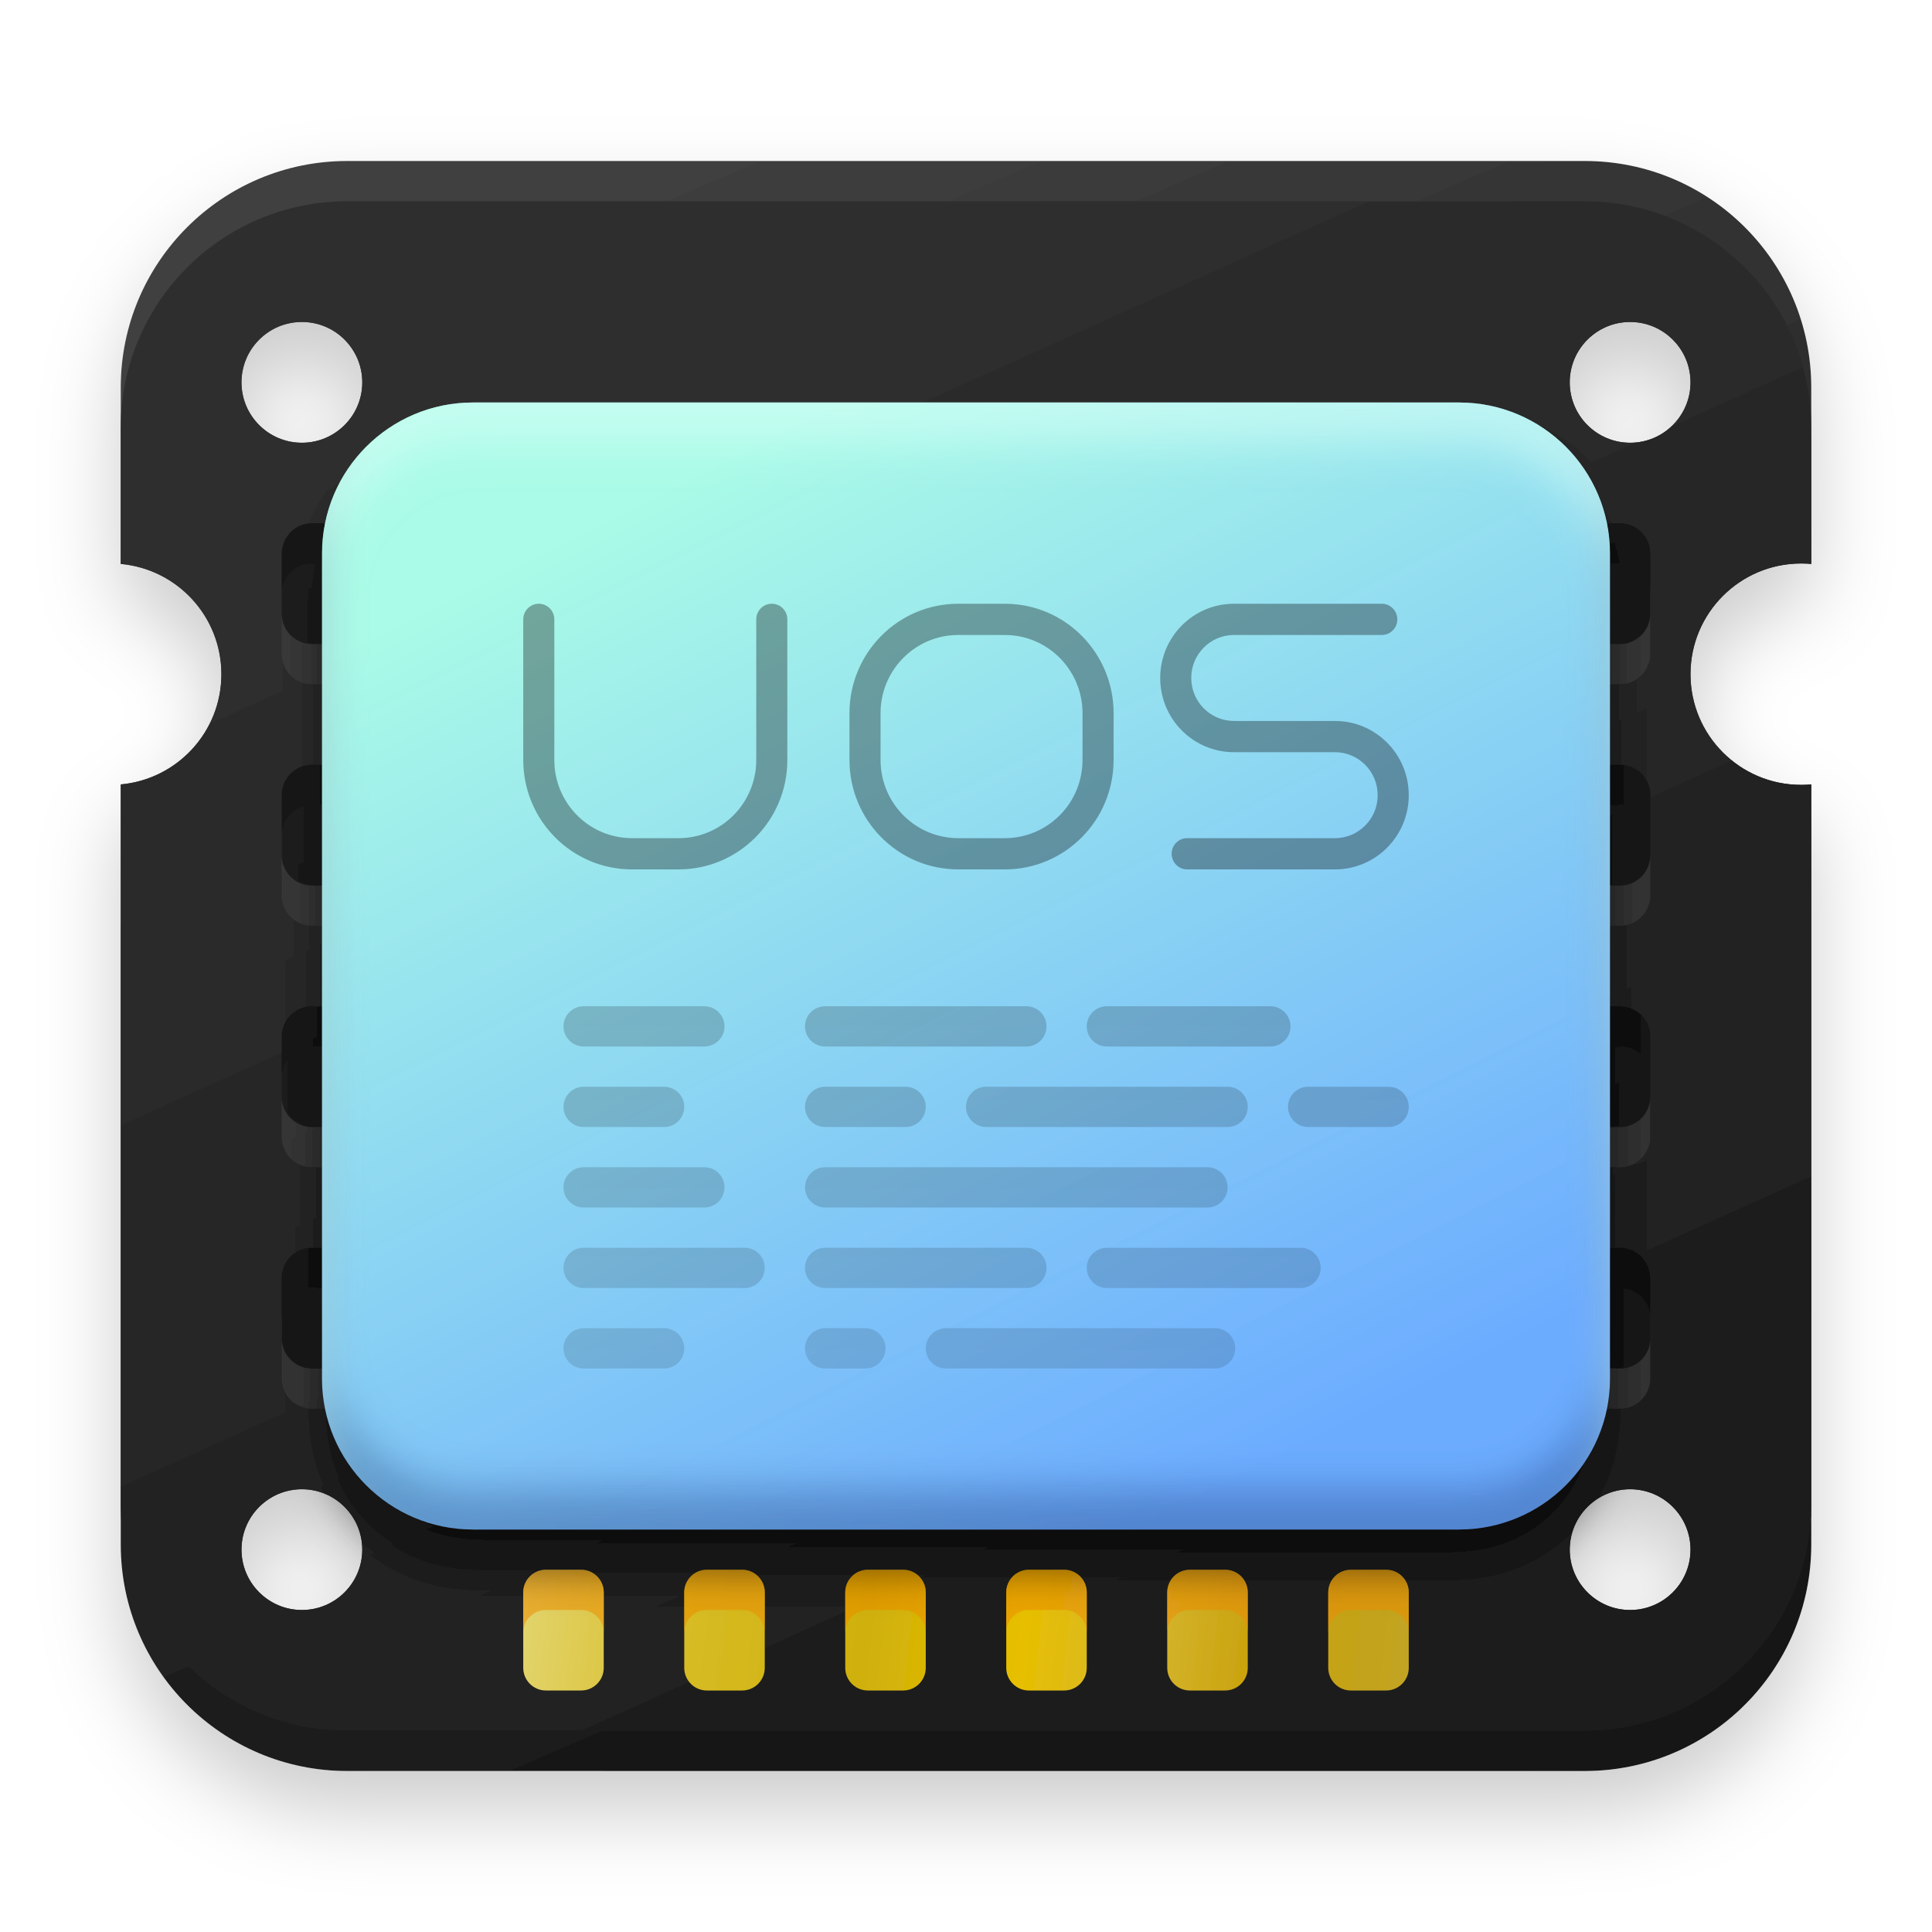
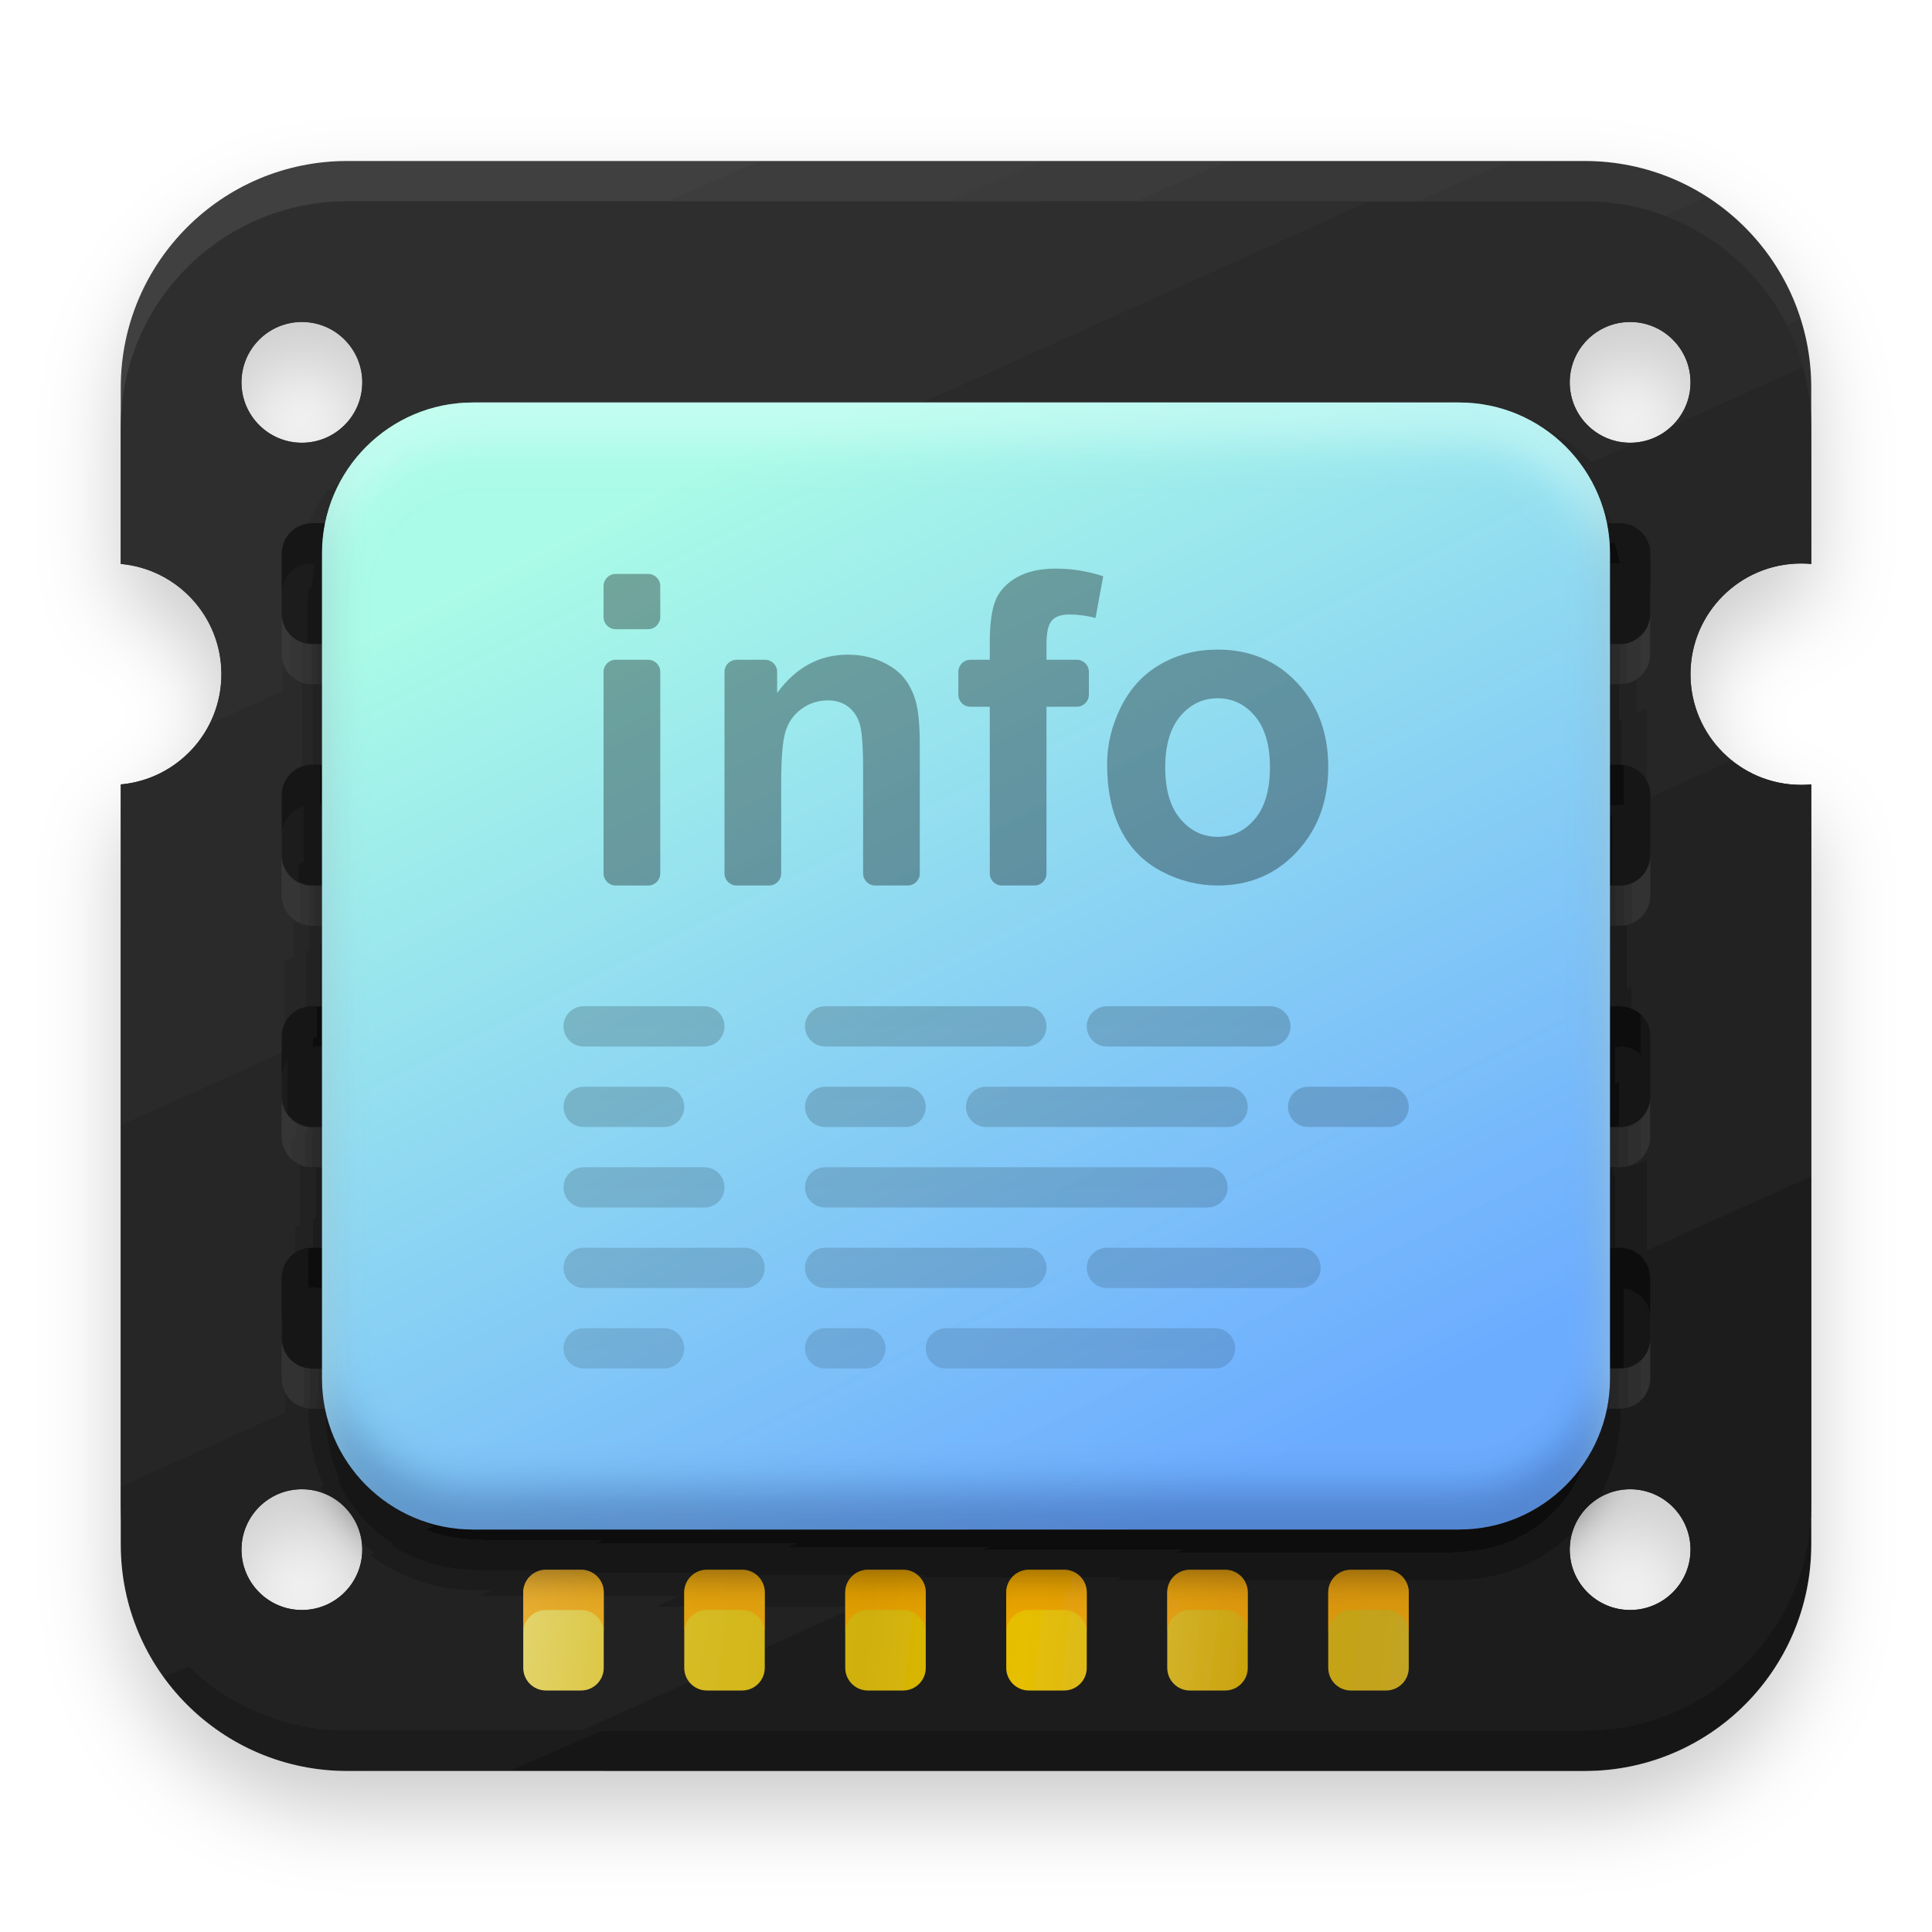
- <svg xmlns="http://www.w3.org/2000/svg" xmlns:xlink="http://www.w3.org/1999/xlink" width="48" height="48" viewBox="0 0 48 48">
+ <svg xmlns="http://www.w3.org/2000/svg" xmlns:xlink="http://www.w3.org/1999/xlink" width="48px" height="48px" viewBox="0 0 48 48" version="1.1">
  <defs>
-     <filter id="deepin-devicemanager48-a" width="130.2%" height="132.5%" x="-15.1%" y="-16.2%" filterUnits="objectBoundingBox">
-       <feOffset dy="1" in="SourceAlpha" result="shadowOffsetOuter1" />
-       <feGaussianBlur in="shadowOffsetOuter1" result="shadowBlurOuter1" stdDeviation="1" />
+     <filter x="-15.5%" y="-16.2%" width="131.0%" height="132.5%" filterUnits="objectBoundingBox" id="filter-1">
+       <feOffset dx="0" dy="1" in="SourceAlpha" result="shadowOffsetOuter1" />
+       <feGaussianBlur stdDeviation="1" in="shadowOffsetOuter1" result="shadowBlurOuter1" />
      <feComposite in="shadowBlurOuter1" in2="SourceAlpha" operator="out" result="shadowBlurOuter1" />
-       <feColorMatrix in="shadowBlurOuter1" result="shadowMatrixOuter1" values="0 0 0 0 0   0 0 0 0 0   0 0 0 0 0  0 0 0 0.2 0" />
+       <feColorMatrix values="0 0 0 0 0   0 0 0 0 0   0 0 0 0 0  0 0 0 0.2 0" type="matrix" in="shadowBlurOuter1" result="shadowMatrixOuter1" />
      <feMerge>
        <feMergeNode in="shadowMatrixOuter1" />
        <feMergeNode in="SourceGraphic" />
      </feMerge>
    </filter>
-     <linearGradient id="deepin-devicemanager48-b" x1="26.256%" x2="66.07%" y1="4.65%" y2="93.64%">
-       <stop offset="0%" stop-color="#3F3F3F" />
-       <stop offset="100%" stop-color="#141414" />
+     <linearGradient x1="26.256%" y1="4.65%" x2="66.07%" y2="93.64%" id="linearGradient-2">
+       <stop stop-color="#3F3F3F" offset="0%" />
+       <stop stop-color="#141414" offset="100%" />
    </linearGradient>
-     <linearGradient id="deepin-devicemanager48-c" x1="26.256%" x2="66.07%" y1="9.072%" y2="89.385%">
-       <stop offset="0%" stop-color="#2F2F2F" />
-       <stop offset="100%" stop-color="#1E1E1E" />
+     <linearGradient x1="26.256%" y1="9.072%" x2="66.07%" y2="89.385%" id="linearGradient-3">
+       <stop stop-color="#2F2F2F" offset="0%" />
+       <stop stop-color="#1E1E1E" offset="100%" />
    </linearGradient>
-     <path id="deepin-devicemanager48-d" d="M37.25,27 C37.664,27 38,27.336 38,27.75 L38,30.25 C38,30.664 37.664,31 37.25,31 L4.75,31 C4.336,31 4,30.664 4,30.25 L4,27.75 C4,27.336 4.336,27 4.75,27 L37.25,27 Z M37.25,21 C37.664,21 38,21.336 38,21.75 L38,24.25 C38,24.664 37.664,25 37.25,25 L4.75,25 C4.336,25 4,24.664 4,24.25 L4,21.75 C4,21.336 4.336,21 4.75,21 L37.25,21 Z M37.25,15 C37.664,15 38,15.336 38,15.75 L38,18.25 C38,18.664 37.664,19 37.25,19 L4.75,19 C4.336,19 4,18.664 4,18.25 L4,15.75 C4,15.336 4.336,15 4.75,15 L37.25,15 Z M37.25,9 C37.664,9 38,9.336 38,9.75 L38,12.25 C38,12.664 37.664,13 37.25,13 L4.75,13 C4.336,13 4,12.664 4,12.25 L4,9.75 C4,9.336 4.336,9 4.75,9 L37.25,9 Z" />
-     <filter id="deepin-devicemanager48-e" width="102.9%" height="104.5%" x="-1.5%" y="-2.3%" filterUnits="objectBoundingBox">
-       <feOffset dy="1" in="SourceAlpha" result="shadowOffsetInner1" />
-       <feComposite in="shadowOffsetInner1" in2="SourceAlpha" k2="-1" k3="1" operator="arithmetic" result="shadowInnerInner1" />
-       <feColorMatrix in="shadowInnerInner1" result="shadowMatrixInner1" values="0 0 0 0 0   0 0 0 0 0   0 0 0 0 0  0 0 0 0.183 0" />
-       <feOffset dy="-1" in="SourceAlpha" result="shadowOffsetInner2" />
-       <feComposite in="shadowOffsetInner2" in2="SourceAlpha" k2="-1" k3="1" operator="arithmetic" result="shadowInnerInner2" />
-       <feColorMatrix in="shadowInnerInner2" result="shadowMatrixInner2" values="0 0 0 0 1   0 0 0 0 1   0 0 0 0 1  0 0 0 0.12 0" />
+     <path d="M37.25,27 C37.664,27 38,27.336 38,27.75 L38,30.25 C38,30.664 37.664,31 37.25,31 L4.75,31 C4.336,31 4,30.664 4,30.25 L4,27.75 C4,27.336 4.336,27 4.75,27 L37.25,27 Z M37.25,21 C37.664,21 38,21.336 38,21.75 L38,24.25 C38,24.664 37.664,25 37.25,25 L4.75,25 C4.336,25 4,24.664 4,24.25 L4,21.75 C4,21.336 4.336,21 4.75,21 L37.25,21 Z M37.25,15 C37.664,15 38,15.336 38,15.75 L38,18.25 C38,18.664 37.664,19 37.25,19 L4.75,19 C4.336,19 4,18.664 4,18.25 L4,15.75 C4,15.336 4.336,15 4.75,15 L37.25,15 Z M37.25,9 C37.664,9 38,9.336 38,9.75 L38,12.25 C38,12.664 37.664,13 37.25,13 L4.75,13 C4.336,13 4,12.664 4,12.25 L4,9.75 C4,9.336 4.336,9 4.75,9 L37.25,9 Z" id="path-4" />
+     <filter x="-1.5%" y="-2.3%" width="102.9%" height="104.5%" filterUnits="objectBoundingBox" id="filter-5">
+       <feOffset dx="0" dy="1" in="SourceAlpha" result="shadowOffsetInner1" />
+       <feComposite in="shadowOffsetInner1" in2="SourceAlpha" operator="arithmetic" k2="-1" k3="1" result="shadowInnerInner1" />
+       <feColorMatrix values="0 0 0 0 0   0 0 0 0 0   0 0 0 0 0  0 0 0 0.183 0" type="matrix" in="shadowInnerInner1" result="shadowMatrixInner1" />
+       <feOffset dx="0" dy="-1" in="SourceAlpha" result="shadowOffsetInner2" />
+       <feComposite in="shadowOffsetInner2" in2="SourceAlpha" operator="arithmetic" k2="-1" k3="1" result="shadowInnerInner2" />
+       <feColorMatrix values="0 0 0 0 1   0 0 0 0 1   0 0 0 0 1  0 0 0 0.12 0" type="matrix" in="shadowInnerInner2" result="shadowMatrixInner2" />
      <feMerge>
        <feMergeNode in="shadowMatrixInner1" />
        <feMergeNode in="shadowMatrixInner2" />
      </feMerge>
    </filter>
-     <linearGradient id="deepin-devicemanager48-f" x1="0%" x2="100%" y1="49.217%" y2="50.782%">
-       <stop offset="0%" stop-color="#E2D46C" />
-       <stop offset="18.149%" stop-color="#D7BC26" />
-       <stop offset="38.886%" stop-color="#CFB009" />
-       <stop offset="56.473%" stop-color="#E7BF00" />
-       <stop offset="70.402%" stop-color="#D5B630" />
-       <stop offset="83.443%" stop-color="#C9A10A" />
-       <stop offset="100%" stop-color="#C2A422" />
+     <linearGradient x1="0%" y1="49.217%" x2="100%" y2="50.782%" id="linearGradient-6">
+       <stop stop-color="#E2D46C" offset="0%" />
+       <stop stop-color="#D7BC26" offset="18.149%" />
+       <stop stop-color="#CFB009" offset="38.886%" />
+       <stop stop-color="#E7BF00" offset="56.473%" />
+       <stop stop-color="#D5B630" offset="70.402%" />
+       <stop stop-color="#C9A10A" offset="83.443%" />
+       <stop stop-color="#C2A422" offset="100%" />
    </linearGradient>
-     <path id="deepin-devicemanager48-g" d="M11.438,35 C11.748,35 12,35.252 12,35.562 L12,37.438 C12,37.748 11.748,38 11.438,38 L10.562,38 C10.252,38 10,37.748 10,37.438 L10,35.562 C10,35.252 10.252,35 10.562,35 L11.438,35 Z M15.438,35 C15.748,35 16,35.252 16,35.562 L16,37.438 C16,37.748 15.748,38 15.438,38 L14.562,38 C14.252,38 14,37.748 14,37.438 L14,35.562 C14,35.252 14.252,35 14.562,35 L15.438,35 Z M19.438,35 C19.748,35 20,35.252 20,35.562 L20,37.438 C20,37.748 19.748,38 19.438,38 L18.562,38 C18.252,38 18,37.748 18,37.438 L18,35.562 C18,35.252 18.252,35 18.562,35 L19.438,35 Z M23.438,35 C23.748,35 24,35.252 24,35.562 L24,37.438 C24,37.748 23.748,38 23.438,38 L22.562,38 C22.252,38 22,37.748 22,37.438 L22,35.562 C22,35.252 22.252,35 22.562,35 L23.438,35 Z M27.438,35 C27.748,35 28,35.252 28,35.562 L28,37.438 C28,37.748 27.748,38 27.438,38 L26.562,38 C26.252,38 26,37.748 26,37.438 L26,35.562 C26,35.252 26.252,35 26.562,35 L27.438,35 Z M31.438,35 C31.748,35 32,35.252 32,35.562 L32,37.438 C32,37.748 31.748,38 31.438,38 L30.562,38 C30.252,38 30,37.748 30,37.438 L30,35.562 C30,35.252 30.252,35 30.562,35 L31.438,35 Z" />
-     <filter id="deepin-devicemanager48-h" width="104.5%" height="133.3%" x="-2.3%" y="-16.7%" filterUnits="objectBoundingBox">
-       <feOffset dy="1" in="SourceAlpha" result="shadowOffsetInner1" />
-       <feComposite in="shadowOffsetInner1" in2="SourceAlpha" k2="-1" k3="1" operator="arithmetic" result="shadowInnerInner1" />
-       <feColorMatrix in="shadowInnerInner1" values="0 0 0 0 0.927   0 0 0 0 0.559   0 0 0 0 0  0 0 0 0.55 0" />
+     <path d="M11.438,35 C11.748,35 12,35.252 12,35.562 L12,37.438 C12,37.748 11.748,38 11.438,38 L10.562,38 C10.252,38 10,37.748 10,37.438 L10,35.562 C10,35.252 10.252,35 10.562,35 L11.438,35 Z M15.438,35 C15.748,35 16,35.252 16,35.562 L16,37.438 C16,37.748 15.748,38 15.438,38 L14.562,38 C14.252,38 14,37.748 14,37.438 L14,35.562 C14,35.252 14.252,35 14.562,35 L15.438,35 Z M19.438,35 C19.748,35 20,35.252 20,35.562 L20,37.438 C20,37.748 19.748,38 19.438,38 L18.562,38 C18.252,38 18,37.748 18,37.438 L18,35.562 C18,35.252 18.252,35 18.562,35 L19.438,35 Z M23.438,35 C23.748,35 24,35.252 24,35.562 L24,37.438 C24,37.748 23.748,38 23.438,38 L22.562,38 C22.252,38 22,37.748 22,37.438 L22,35.562 C22,35.252 22.252,35 22.562,35 L23.438,35 Z M27.438,35 C27.748,35 28,35.252 28,35.562 L28,37.438 C28,37.748 27.748,38 27.438,38 L26.562,38 C26.252,38 26,37.748 26,37.438 L26,35.562 C26,35.252 26.252,35 26.562,35 L27.438,35 Z M31.438,35 C31.748,35 32,35.252 32,35.562 L32,37.438 C32,37.748 31.748,38 31.438,38 L30.562,38 C30.252,38 30,37.748 30,37.438 L30,35.562 C30,35.252 30.252,35 30.562,35 L31.438,35 Z" id="path-7" />
+     <filter x="-2.3%" y="-16.7%" width="104.5%" height="133.3%" filterUnits="objectBoundingBox" id="filter-8">
+       <feOffset dx="0" dy="1" in="SourceAlpha" result="shadowOffsetInner1" />
+       <feComposite in="shadowOffsetInner1" in2="SourceAlpha" operator="arithmetic" k2="-1" k3="1" result="shadowInnerInner1" />
+       <feColorMatrix values="0 0 0 0 0.927   0 0 0 0 0.559   0 0 0 0 0  0 0 0 0.55 0" type="matrix" in="shadowInnerInner1" />
    </filter>
-     <linearGradient id="deepin-devicemanager48-k" x1="25.707%" x2="75.49%" y1="7.758%" y2="93.322%">
-       <stop offset=".069%" stop-color="#AAFBE7" />
-       <stop offset="100%" stop-color="#6CACFF" />
+     <linearGradient x1="25.707%" y1="7.758%" x2="75.49%" y2="93.322%" id="linearGradient-9">
+       <stop stop-color="#AAFBE7" offset="0.069%" />
+       <stop stop-color="#6CACFF" offset="100%" />
    </linearGradient>
-     <rect id="deepin-devicemanager48-j" width="32" height="28" x="5" y="6" rx="3.75" />
-     <filter id="deepin-devicemanager48-i" width="112.5%" height="114.3%" x="-6.2%" y="-3.6%" filterUnits="objectBoundingBox">
-       <feOffset dy="1" in="SourceAlpha" result="shadowOffsetOuter1" />
-       <feGaussianBlur in="shadowOffsetOuter1" result="shadowBlurOuter1" stdDeviation=".5" />
-       <feColorMatrix in="shadowBlurOuter1" values="0 0 0 0 0   0 0 0 0 0   0 0 0 0 0  0 0 0 0.515 0" />
+     <rect id="path-10" x="5" y="6" width="32" height="28" rx="3.75" />
+     <filter x="-6.2%" y="-3.6%" width="112.5%" height="114.3%" filterUnits="objectBoundingBox" id="filter-11">
+       <feOffset dx="0" dy="1" in="SourceAlpha" result="shadowOffsetOuter1" />
+       <feGaussianBlur stdDeviation="0.5" in="shadowOffsetOuter1" result="shadowBlurOuter1" />
+       <feColorMatrix values="0 0 0 0 0   0 0 0 0 0   0 0 0 0 0  0 0 0 0.515 0" type="matrix" in="shadowBlurOuter1" />
    </filter>
-     <filter id="deepin-devicemanager48-l" width="112.5%" height="114.3%" x="-6.2%" y="-3.6%" filterUnits="objectBoundingBox">
-       <feGaussianBlur in="SourceAlpha" result="shadowBlurInner1" stdDeviation=".5" />
-       <feOffset dy="-1" in="shadowBlurInner1" result="shadowOffsetInner1" />
-       <feComposite in="shadowOffsetInner1" in2="SourceAlpha" k2="-1" k3="1" operator="arithmetic" result="shadowInnerInner1" />
-       <feColorMatrix in="shadowInnerInner1" result="shadowMatrixInner1" values="0 0 0 0 0   0 0 0 0 0.051   0 0 0 0 0.262  0 0 0 0.251 0" />
-       <feGaussianBlur in="SourceAlpha" result="shadowBlurInner2" stdDeviation=".5" />
-       <feOffset dy="1" in="shadowBlurInner2" result="shadowOffsetInner2" />
-       <feComposite in="shadowOffsetInner2" in2="SourceAlpha" k2="-1" k3="1" operator="arithmetic" result="shadowInnerInner2" />
-       <feColorMatrix in="shadowInnerInner2" result="shadowMatrixInner2" values="0 0 0 0 0.839   0 0 0 0 1   0 0 0 0 0.969  0 0 0 0.568 0" />
+     <filter x="-6.2%" y="-3.6%" width="112.5%" height="114.3%" filterUnits="objectBoundingBox" id="filter-12">
+       <feGaussianBlur stdDeviation="0.5" in="SourceAlpha" result="shadowBlurInner1" />
+       <feOffset dx="0" dy="-1" in="shadowBlurInner1" result="shadowOffsetInner1" />
+       <feComposite in="shadowOffsetInner1" in2="SourceAlpha" operator="arithmetic" k2="-1" k3="1" result="shadowInnerInner1" />
+       <feColorMatrix values="0 0 0 0 0   0 0 0 0 0.051   0 0 0 0 0.262  0 0 0 0.251 0" type="matrix" in="shadowInnerInner1" result="shadowMatrixInner1" />
+       <feGaussianBlur stdDeviation="0.5" in="SourceAlpha" result="shadowBlurInner2" />
+       <feOffset dx="0" dy="1" in="shadowBlurInner2" result="shadowOffsetInner2" />
+       <feComposite in="shadowOffsetInner2" in2="SourceAlpha" operator="arithmetic" k2="-1" k3="1" result="shadowInnerInner2" />
+       <feColorMatrix values="0 0 0 0 0.839   0 0 0 0 1   0 0 0 0 0.969  0 0 0 0.568 0" type="matrix" in="shadowInnerInner2" result="shadowMatrixInner2" />
      <feMerge>
        <feMergeNode in="shadowMatrixInner1" />
        <feMergeNode in="shadowMatrixInner2" />
      </feMerge>
    </filter>
-     <linearGradient id="deepin-devicemanager48-m" x1="50%" x2="50%" y1=".523%" y2="100%">
-       <stop offset="0%" stop-opacity=".8" />
-       <stop offset="99.472%" stop-opacity=".531" />
+     <linearGradient x1="50%" y1="0.523%" x2="50%" y2="100%" id="linearGradient-13">
+       <stop stop-color="#000000" stop-opacity="0.8" offset="0%" />
+       <stop stop-color="#000000" stop-opacity="0.531" offset="99.472%" />
    </linearGradient>
  </defs>
-   <g fill="none" fill-rule="evenodd" filter="url(#deepin-devicemanager48-a)" transform="translate(3 4)">
-     <path fill="url(#deepin-devicemanager48-b)" d="M36.375,0 C39.482,-5.70673477e-16 42,2.518 42,5.625 L42.001,10.011 C41.918,10.004 41.835,10 41.75,10 C40.231,10 39,11.231 39,12.75 C39,14.269 40.231,15.5 41.75,15.5 C41.835,15.5 41.918,15.496 42.001,15.489 L42,34.375 C42,37.482 39.482,40 36.375,40 L5.625,40 C2.518,40 -1.39590785e-15,37.482 0,34.375 L0,15.489 C1.402,15.362 2.5,14.184 2.5,12.75 C2.5,11.316 1.402,10.138 0,10.011 L0,5.625 C-3.80448985e-16,2.518 2.518,5.70673477e-16 5.625,0 L36.375,0 Z M4.5,33 C3.672,33 3,33.672 3,34.5 C3,35.328 3.672,36 4.5,36 C5.328,36 6,35.328 6,34.5 C6,33.672 5.328,33 4.5,33 Z M37.5,33 C36.672,33 36,33.672 36,34.5 C36,35.328 36.672,36 37.5,36 C38.328,36 39,35.328 39,34.5 C39,33.672 38.328,33 37.5,33 Z M4.5,4 C3.672,4 3,4.672 3,5.5 C3,6.328 3.672,7 4.5,7 C5.328,7 6,6.328 6,5.5 C6,4.672 5.328,4 4.5,4 Z M37.5,4 C36.672,4 36,4.672 36,5.5 C36,6.328 36.672,7 37.5,7 C38.328,7 39,6.328 39,5.5 C39,4.672 38.328,4 37.5,4 Z" />
-     <path fill="url(#deepin-devicemanager48-c)" d="M36.375,1 C39.482,1 42,3.518 42,6.625 L42.001,10.011 C41.918,10.004 41.835,10 41.75,10 C40.231,10 39,11.231 39,12.75 C39,14.269 40.231,15.5 41.75,15.5 C41.835,15.5 41.918,15.496 42.001,15.489 L42,33.375 C42,36.482 39.482,39 36.375,39 L5.625,39 C2.518,39 -2.28408627e-15,36.482 0,33.375 L0,15.489 C1.402,15.362 2.5,14.184 2.5,12.75 C2.5,11.316 1.402,10.138 0,10.011 L0,6.625 C-3.80448985e-16,3.518 2.518,1 5.625,1 L36.375,1 Z M4.5,33 C3.672,33 3,33.672 3,34.5 C3,35.328 3.672,36 4.5,36 C5.328,36 6,35.328 6,34.5 C6,33.672 5.328,33 4.5,33 Z M37.5,33 C36.672,33 36,33.672 36,34.5 C36,35.328 36.672,36 37.5,36 C38.328,36 39,35.328 39,34.5 C39,33.672 38.328,33 37.5,33 Z M4.5,4 C3.672,4 3,4.672 3,5.5 C3,6.328 3.672,7 4.5,7 C5.328,7 6,6.328 6,5.5 C6,4.672 5.328,4 4.5,4 Z M37.5,4 C36.672,4 36,4.672 36,5.5 C36,6.328 36.672,7 37.5,7 C38.328,7 39,6.328 39,5.5 C39,4.672 38.328,4 37.5,4 Z" />
-     <use fill="#000" fill-opacity=".35" xlink:href="#deepin-devicemanager48-d" />
-     <use fill="#000" filter="url(#deepin-devicemanager48-e)" xlink:href="#deepin-devicemanager48-d" />
-     <use fill="url(#deepin-devicemanager48-f)" xlink:href="#deepin-devicemanager48-g" />
-     <use fill="#000" filter="url(#deepin-devicemanager48-h)" xlink:href="#deepin-devicemanager48-g" />
-     <use fill="#000" filter="url(#deepin-devicemanager48-i)" xlink:href="#deepin-devicemanager48-j" />
-     <use fill="url(#deepin-devicemanager48-k)" xlink:href="#deepin-devicemanager48-j" />
-     <use fill="#000" filter="url(#deepin-devicemanager48-l)" xlink:href="#deepin-devicemanager48-j" />
-     <path fill="url(#deepin-devicemanager48-m)" d="M13.5,29 C13.776,29 14,29.224 14,29.5 C14,29.776 13.776,30 13.5,30 L11.5,30 C11.224,30 11,29.776 11,29.5 C11,29.224 11.224,29 11.5,29 L13.5,29 Z M18.5,29 C18.776,29 19,29.224 19,29.5 C19,29.776 18.776,30 18.5,30 L17.5,30 C17.224,30 17,29.776 17,29.5 C17,29.224 17.224,29 17.5,29 L18.5,29 Z M27.188,29 C27.464,29 27.688,29.224 27.688,29.5 C27.688,29.776 27.464,30 27.188,30 L20.5,30 C20.224,30 20,29.776 20,29.5 C20,29.224 20.224,29 20.5,29 L27.188,29 Z M15.5,27 C15.776,27 16,27.224 16,27.5 C16,27.776 15.776,28 15.5,28 L11.5,28 C11.224,28 11,27.776 11,27.5 C11,27.224 11.224,27 11.5,27 L15.5,27 Z M22.5,27 C22.776,27 23,27.224 23,27.5 C23,27.776 22.776,28 22.5,28 L17.5,28 C17.224,28 17,27.776 17,27.5 C17,27.224 17.224,27 17.5,27 L22.5,27 Z M29.312,27 C29.589,27 29.812,27.224 29.812,27.5 C29.812,27.776 29.589,28 29.312,28 L24.5,28 C24.224,28 24,27.776 24,27.5 C24,27.224 24.224,27 24.5,27 L29.312,27 Z M14.5,25 C14.776,25 15,25.224 15,25.5 C15,25.776 14.776,26 14.5,26 L11.5,26 C11.224,26 11,25.776 11,25.5 C11,25.224 11.224,25 11.5,25 L14.5,25 Z M27,25 C27.276,25 27.5,25.224 27.5,25.5 C27.5,25.776 27.276,26 27,26 L17.5,26 C17.224,26 17,25.776 17,25.5 C17,25.224 17.224,25 17.5,25 L27,25 Z M13.5,23 C13.776,23 14,23.224 14,23.5 C14,23.776 13.776,24 13.5,24 L11.5,24 C11.224,24 11,23.776 11,23.5 C11,23.224 11.224,23 11.5,23 L13.5,23 Z M19.5,23 C19.776,23 20,23.224 20,23.5 C20,23.776 19.776,24 19.5,24 L17.5,24 C17.224,24 17,23.776 17,23.5 C17,23.224 17.224,23 17.5,23 L19.5,23 Z M27.5,23 C27.776,23 28,23.224 28,23.5 C28,23.776 27.776,24 27.5,24 L21.5,24 C21.224,24 21,23.776 21,23.5 C21,23.224 21.224,23 21.5,23 L27.5,23 Z M31.5,23 C31.776,23 32,23.224 32,23.5 C32,23.776 31.776,24 31.5,24 L29.5,24 C29.224,24 29,23.776 29,23.5 C29,23.224 29.224,23 29.5,23 L31.5,23 Z M14.5,21 C14.776,21 15,21.224 15,21.5 C15,21.776 14.776,22 14.5,22 L11.5,22 C11.224,22 11,21.776 11,21.5 C11,21.224 11.224,21 11.5,21 L14.5,21 Z M22.5,21 C22.776,21 23,21.224 23,21.5 C23,21.776 22.776,22 22.5,22 L17.5,22 C17.224,22 17,21.776 17,21.5 C17,21.224 17.224,21 17.5,21 L22.5,21 Z M28.562,21 C28.839,21 29.062,21.224 29.062,21.5 C29.062,21.776 28.839,22 28.562,22 L24.5,22 C24.224,22 24,21.776 24,21.5 C24,21.224 24.224,21 24.5,21 L28.562,21 Z" opacity=".229" />
-     <path fill="#000" fill-opacity=".33" fill-rule="nonzero" d="M16.175,11 C16.389,11 16.561,11.174 16.561,11.388 L16.561,11.388 L16.561,14.882 C16.561,16.383 15.352,17.6 13.86,17.6 L13.86,17.6 L12.702,17.6 C11.21,17.6 10,16.383 10,14.882 L10,14.882 L10,11.388 C10,11.174 10.173,11 10.386,11 C10.599,11 10.772,11.174 10.772,11.388 L10.772,11.388 L10.772,14.882 C10.772,15.954 11.636,16.824 12.702,16.824 L12.702,16.824 L13.86,16.824 C14.925,16.824 15.789,15.954 15.789,14.882 L15.789,14.882 L15.789,11.388 C15.789,11.174 15.962,11 16.175,11 Z M21.965,11 C23.457,11 24.667,12.217 24.667,13.718 L24.667,14.882 C24.667,16.383 23.457,17.6 21.965,17.6 L20.807,17.6 C19.315,17.6 18.105,16.383 18.105,14.882 L18.105,13.718 C18.105,12.217 19.315,11 20.807,11 L21.965,11 Z M31.33,11 C31.543,11 31.716,11.174 31.716,11.388 C31.716,11.603 31.543,11.776 31.33,11.776 L31.33,11.776 L27.658,11.776 C27.072,11.776 26.596,12.254 26.596,12.844 C26.596,13.434 27.072,13.912 27.658,13.912 L27.658,13.912 L30.167,13.912 C31.179,13.912 32,14.737 32,15.756 C32,16.774 31.179,17.6 30.167,17.6 L30.167,17.6 L26.495,17.6 C26.282,17.6 26.109,17.426 26.109,17.212 C26.109,16.997 26.282,16.824 26.495,16.824 L26.495,16.824 L30.167,16.824 C30.753,16.824 31.228,16.346 31.228,15.756 C31.228,15.166 30.753,14.688 30.167,14.688 L30.167,14.688 L27.658,14.688 C26.645,14.688 25.825,13.863 25.825,12.844 C25.825,11.826 26.645,11 27.658,11 L27.658,11 Z M21.965,11.776 L20.807,11.776 C19.741,11.776 18.877,12.646 18.877,13.718 L18.877,14.882 C18.877,15.954 19.741,16.824 20.807,16.824 L21.965,16.824 C23.031,16.824 23.895,15.954 23.895,14.882 L23.895,13.718 C23.895,12.646 23.031,11.776 21.965,11.776 Z" />
+   <g id="deepin-devicemanager" stroke="none" stroke-width="1" fill="none" fill-rule="evenodd">
+     <g id="编组" filter="url(#filter-1)" transform="translate(3, 4)">
+       <path d="M36.375,0 C39.482,-5.70673477e-16 42,2.518 42,5.625 L42.001,10.011 C41.918,10.004 41.835,10 41.75,10 C40.231,10 39,11.231 39,12.75 C39,14.269 40.231,15.5 41.75,15.5 C41.835,15.5 41.918,15.496 42.001,15.489 L42,34.375 C42,37.482 39.482,40 36.375,40 L5.625,40 C2.518,40 -1.39590785e-15,37.482 0,34.375 L0,15.489 C1.402,15.362 2.5,14.184 2.5,12.75 C2.5,11.316 1.402,10.138 0,10.011 L0,5.625 C-3.80448985e-16,2.518 2.518,5.70673477e-16 5.625,0 L36.375,0 Z M4.5,33 C3.672,33 3,33.672 3,34.5 C3,35.328 3.672,36 4.5,36 C5.328,36 6,35.328 6,34.5 C6,33.672 5.328,33 4.5,33 Z M37.5,33 C36.672,33 36,33.672 36,34.5 C36,35.328 36.672,36 37.5,36 C38.328,36 39,35.328 39,34.5 C39,33.672 38.328,33 37.5,33 Z M4.5,4 C3.672,4 3,4.672 3,5.5 C3,6.328 3.672,7 4.5,7 C5.328,7 6,6.328 6,5.5 C6,4.672 5.328,4 4.5,4 Z M37.5,4 C36.672,4 36,4.672 36,5.5 C36,6.328 36.672,7 37.5,7 C38.328,7 39,6.328 39,5.5 C39,4.672 38.328,4 37.5,4 Z" id="形状结合备份" fill="url(#linearGradient-2)" />
+       <path d="M36.375,1 C39.482,1 42,3.518 42,6.625 L42.001,10.011 C41.918,10.004 41.835,10 41.75,10 C40.231,10 39,11.231 39,12.75 C39,14.269 40.231,15.5 41.75,15.5 C41.835,15.5 41.918,15.496 42.001,15.489 L42,33.375 C42,36.482 39.482,39 36.375,39 L5.625,39 C2.518,39 -2.28408627e-15,36.482 0,33.375 L0,15.489 C1.402,15.362 2.5,14.184 2.5,12.75 C2.5,11.316 1.402,10.138 0,10.011 L0,6.625 C-3.80448985e-16,3.518 2.518,1 5.625,1 L36.375,1 Z M4.5,33 C3.672,33 3,33.672 3,34.5 C3,35.328 3.672,36 4.5,36 C5.328,36 6,35.328 6,34.5 C6,33.672 5.328,33 4.5,33 Z M37.5,33 C36.672,33 36,33.672 36,34.5 C36,35.328 36.672,36 37.5,36 C38.328,36 39,35.328 39,34.5 C39,33.672 38.328,33 37.5,33 Z M4.5,4 C3.672,4 3,4.672 3,5.5 C3,6.328 3.672,7 4.5,7 C5.328,7 6,6.328 6,5.5 C6,4.672 5.328,4 4.5,4 Z M37.5,4 C36.672,4 36,4.672 36,5.5 C36,6.328 36.672,7 37.5,7 C38.328,7 39,6.328 39,5.5 C39,4.672 38.328,4 37.5,4 Z" id="形状结合备份-2" fill="url(#linearGradient-3)" />
+       <g id="形状结合">
+         <use fill-opacity="0.35" fill="#000000" fill-rule="evenodd" xlink:href="#path-4" />
+         <use fill="black" fill-opacity="1" filter="url(#filter-5)" xlink:href="#path-4" />
+       </g>
+       <g id="形状结合">
+         <use fill="url(#linearGradient-6)" fill-rule="evenodd" xlink:href="#path-7" />
+         <use fill="black" fill-opacity="1" filter="url(#filter-8)" xlink:href="#path-7" />
+       </g>
+       <g id="矩形">
+         <use fill="black" fill-opacity="1" filter="url(#filter-11)" xlink:href="#path-10" />
+         <use fill="url(#linearGradient-9)" fill-rule="evenodd" xlink:href="#path-10" />
+         <use fill="black" fill-opacity="1" filter="url(#filter-12)" xlink:href="#path-10" />
+       </g>
+       <path d="M13.404,11.332 L13.404,10.559 C13.404,10.393 13.269,10.259 13.104,10.259 L12.295,10.259 C12.13,10.259 11.995,10.393 11.995,10.559 L11.995,11.332 C11.995,11.497 12.13,11.632 12.295,11.632 L13.104,11.632 C13.269,11.632 13.404,11.497 13.404,11.332 Z M13.404,17.7 L13.404,12.692 C13.404,12.526 13.269,12.392 13.104,12.392 L12.295,12.392 C12.13,12.392 11.995,12.526 11.995,12.692 L11.995,17.7 C11.995,17.866 12.13,18 12.295,18 L13.104,18 C13.269,18 13.404,17.866 13.404,17.7 Z M16.408,17.7 L16.408,15.46 L16.408,15.46 C16.408,14.833 16.444,14.404 16.516,14.172 C16.588,13.939 16.721,13.753 16.915,13.612 C17.108,13.471 17.327,13.401 17.571,13.401 C17.762,13.401 17.925,13.45 18.06,13.549 C18.195,13.647 18.293,13.785 18.353,13.963 C18.413,14.141 18.444,14.532 18.444,15.138 L18.444,17.7 C18.444,17.866 18.578,18 18.744,18 L19.552,18 C19.718,18 19.852,17.866 19.852,17.7 L19.852,14.515 L19.852,14.515 C19.852,14.082 19.826,13.749 19.774,13.517 C19.723,13.284 19.631,13.077 19.499,12.894 C19.367,12.711 19.172,12.56 18.915,12.442 C18.657,12.324 18.373,12.265 18.063,12.265 C17.357,12.265 16.773,12.582 16.308,13.216 L16.308,12.692 C16.308,12.526 16.174,12.392 16.008,12.392 L15.3,12.392 C15.134,12.392 15,12.526 15,12.692 L15,17.7 C15,17.866 15.134,18 15.3,18 L16.108,18 C16.274,18 16.408,17.866 16.408,17.7 Z M23,17.7 L23,13.559 L23,13.559 L23.753,13.559 C23.918,13.559 24.053,13.425 24.053,13.259 L24.053,12.692 C24.053,12.526 23.918,12.392 23.753,12.392 L23,12.392 L23,12.392 L23,11.996 C23,11.711 23.044,11.518 23.133,11.418 C23.221,11.317 23.368,11.267 23.571,11.267 C23.779,11.267 23.994,11.295 24.218,11.352 L24.409,10.317 C24.024,10.19 23.632,10.127 23.231,10.127 C22.84,10.127 22.516,10.2 22.261,10.346 C22.005,10.492 21.83,10.681 21.734,10.914 C21.639,11.146 21.591,11.498 21.591,11.97 L21.591,12.392 L21.11,12.392 C20.944,12.392 20.81,12.526 20.81,12.692 L20.81,13.259 C20.81,13.425 20.944,13.559 21.11,13.559 L21.591,13.559 L21.591,13.559 L21.591,17.7 C21.591,17.866 21.726,18 21.891,18 L22.7,18 C22.866,18 23,17.866 23,17.7 Z M27.258,18 C28.047,18 28.701,17.721 29.221,17.163 C29.74,16.605 30,15.902 30,15.053 C30,14.212 29.743,13.516 29.228,12.965 C28.713,12.414 28.053,12.139 27.248,12.139 C26.727,12.139 26.255,12.26 25.832,12.503 C25.409,12.746 25.083,13.098 24.852,13.559 C24.621,14.02 24.506,14.497 24.506,14.99 C24.506,15.634 24.621,16.181 24.852,16.63 C25.083,17.079 25.419,17.419 25.862,17.651 C26.305,17.884 26.77,18 27.258,18 Z M27.253,16.791 C26.886,16.791 26.576,16.643 26.326,16.347 C26.075,16.051 25.95,15.626 25.95,15.069 C25.95,14.513 26.075,14.087 26.326,13.791 C26.576,13.496 26.886,13.348 27.253,13.348 C27.621,13.348 27.929,13.496 28.178,13.791 C28.427,14.087 28.551,14.51 28.551,15.059 C28.551,15.622 28.427,16.051 28.178,16.347 C27.929,16.643 27.621,16.791 27.253,16.791 Z" id="info" fill-opacity="0.33" fill="#000000" fill-rule="nonzero" />
+       <path d="M13.5,29 C13.776,29 14,29.224 14,29.5 C14,29.776 13.776,30 13.5,30 L11.5,30 C11.224,30 11,29.776 11,29.5 C11,29.224 11.224,29 11.5,29 L13.5,29 Z M18.5,29 C18.776,29 19,29.224 19,29.5 C19,29.776 18.776,30 18.5,30 L17.5,30 C17.224,30 17,29.776 17,29.5 C17,29.224 17.224,29 17.5,29 L18.5,29 Z M27.188,29 C27.464,29 27.688,29.224 27.688,29.5 C27.688,29.776 27.464,30 27.188,30 L20.5,30 C20.224,30 20,29.776 20,29.5 C20,29.224 20.224,29 20.5,29 L27.188,29 Z M15.5,27 C15.776,27 16,27.224 16,27.5 C16,27.776 15.776,28 15.5,28 L11.5,28 C11.224,28 11,27.776 11,27.5 C11,27.224 11.224,27 11.5,27 L15.5,27 Z M22.5,27 C22.776,27 23,27.224 23,27.5 C23,27.776 22.776,28 22.5,28 L17.5,28 C17.224,28 17,27.776 17,27.5 C17,27.224 17.224,27 17.5,27 L22.5,27 Z M29.312,27 C29.589,27 29.812,27.224 29.812,27.5 C29.812,27.776 29.589,28 29.312,28 L24.5,28 C24.224,28 24,27.776 24,27.5 C24,27.224 24.224,27 24.5,27 L29.312,27 Z M14.5,25 C14.776,25 15,25.224 15,25.5 C15,25.776 14.776,26 14.5,26 L11.5,26 C11.224,26 11,25.776 11,25.5 C11,25.224 11.224,25 11.5,25 L14.5,25 Z M27,25 C27.276,25 27.5,25.224 27.5,25.5 C27.5,25.776 27.276,26 27,26 L17.5,26 C17.224,26 17,25.776 17,25.5 C17,25.224 17.224,25 17.5,25 L27,25 Z M13.5,23 C13.776,23 14,23.224 14,23.5 C14,23.776 13.776,24 13.5,24 L11.5,24 C11.224,24 11,23.776 11,23.5 C11,23.224 11.224,23 11.5,23 L13.5,23 Z M19.5,23 C19.776,23 20,23.224 20,23.5 C20,23.776 19.776,24 19.5,24 L17.5,24 C17.224,24 17,23.776 17,23.5 C17,23.224 17.224,23 17.5,23 L19.5,23 Z M27.5,23 C27.776,23 28,23.224 28,23.5 C28,23.776 27.776,24 27.5,24 L21.5,24 C21.224,24 21,23.776 21,23.5 C21,23.224 21.224,23 21.5,23 L27.5,23 Z M31.5,23 C31.776,23 32,23.224 32,23.5 C32,23.776 31.776,24 31.5,24 L29.5,24 C29.224,24 29,23.776 29,23.5 C29,23.224 29.224,23 29.5,23 L31.5,23 Z M14.5,21 C14.776,21 15,21.224 15,21.5 C15,21.776 14.776,22 14.5,22 L11.5,22 C11.224,22 11,21.776 11,21.5 C11,21.224 11.224,21 11.5,21 L14.5,21 Z M22.5,21 C22.776,21 23,21.224 23,21.5 C23,21.776 22.776,22 22.5,22 L17.5,22 C17.224,22 17,21.776 17,21.5 C17,21.224 17.224,21 17.5,21 L22.5,21 Z M28.562,21 C28.839,21 29.062,21.224 29.062,21.5 C29.062,21.776 28.839,22 28.562,22 L24.5,22 C24.224,22 24,21.776 24,21.5 C24,21.224 24.224,21 24.5,21 L28.562,21 Z" id="形状结合" fill="url(#linearGradient-13)" opacity="0.229" />
+     </g>
  </g>
</svg>
